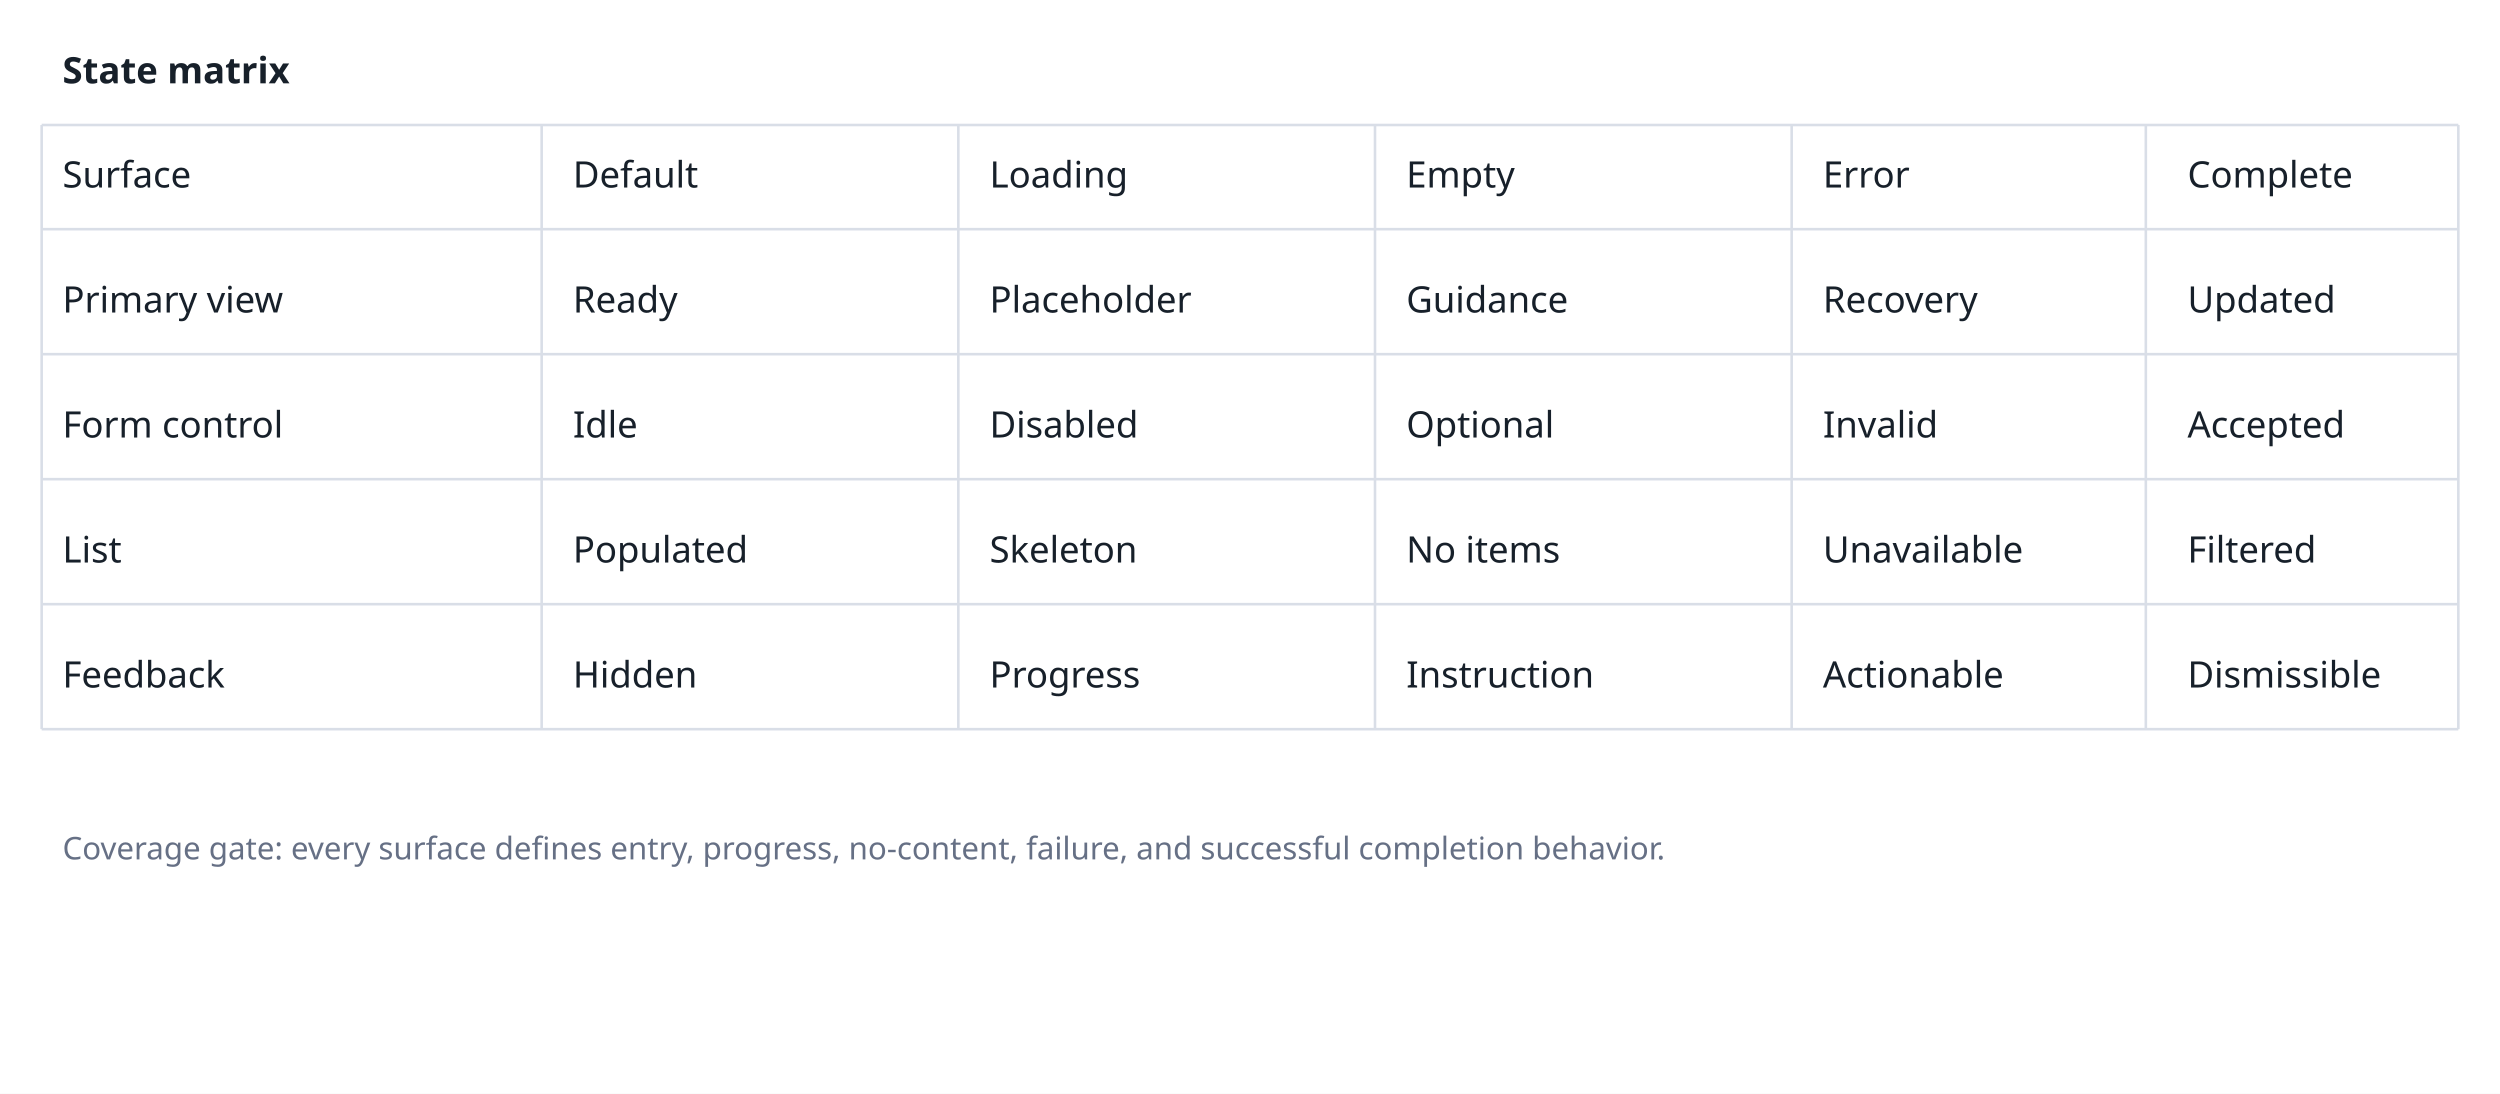
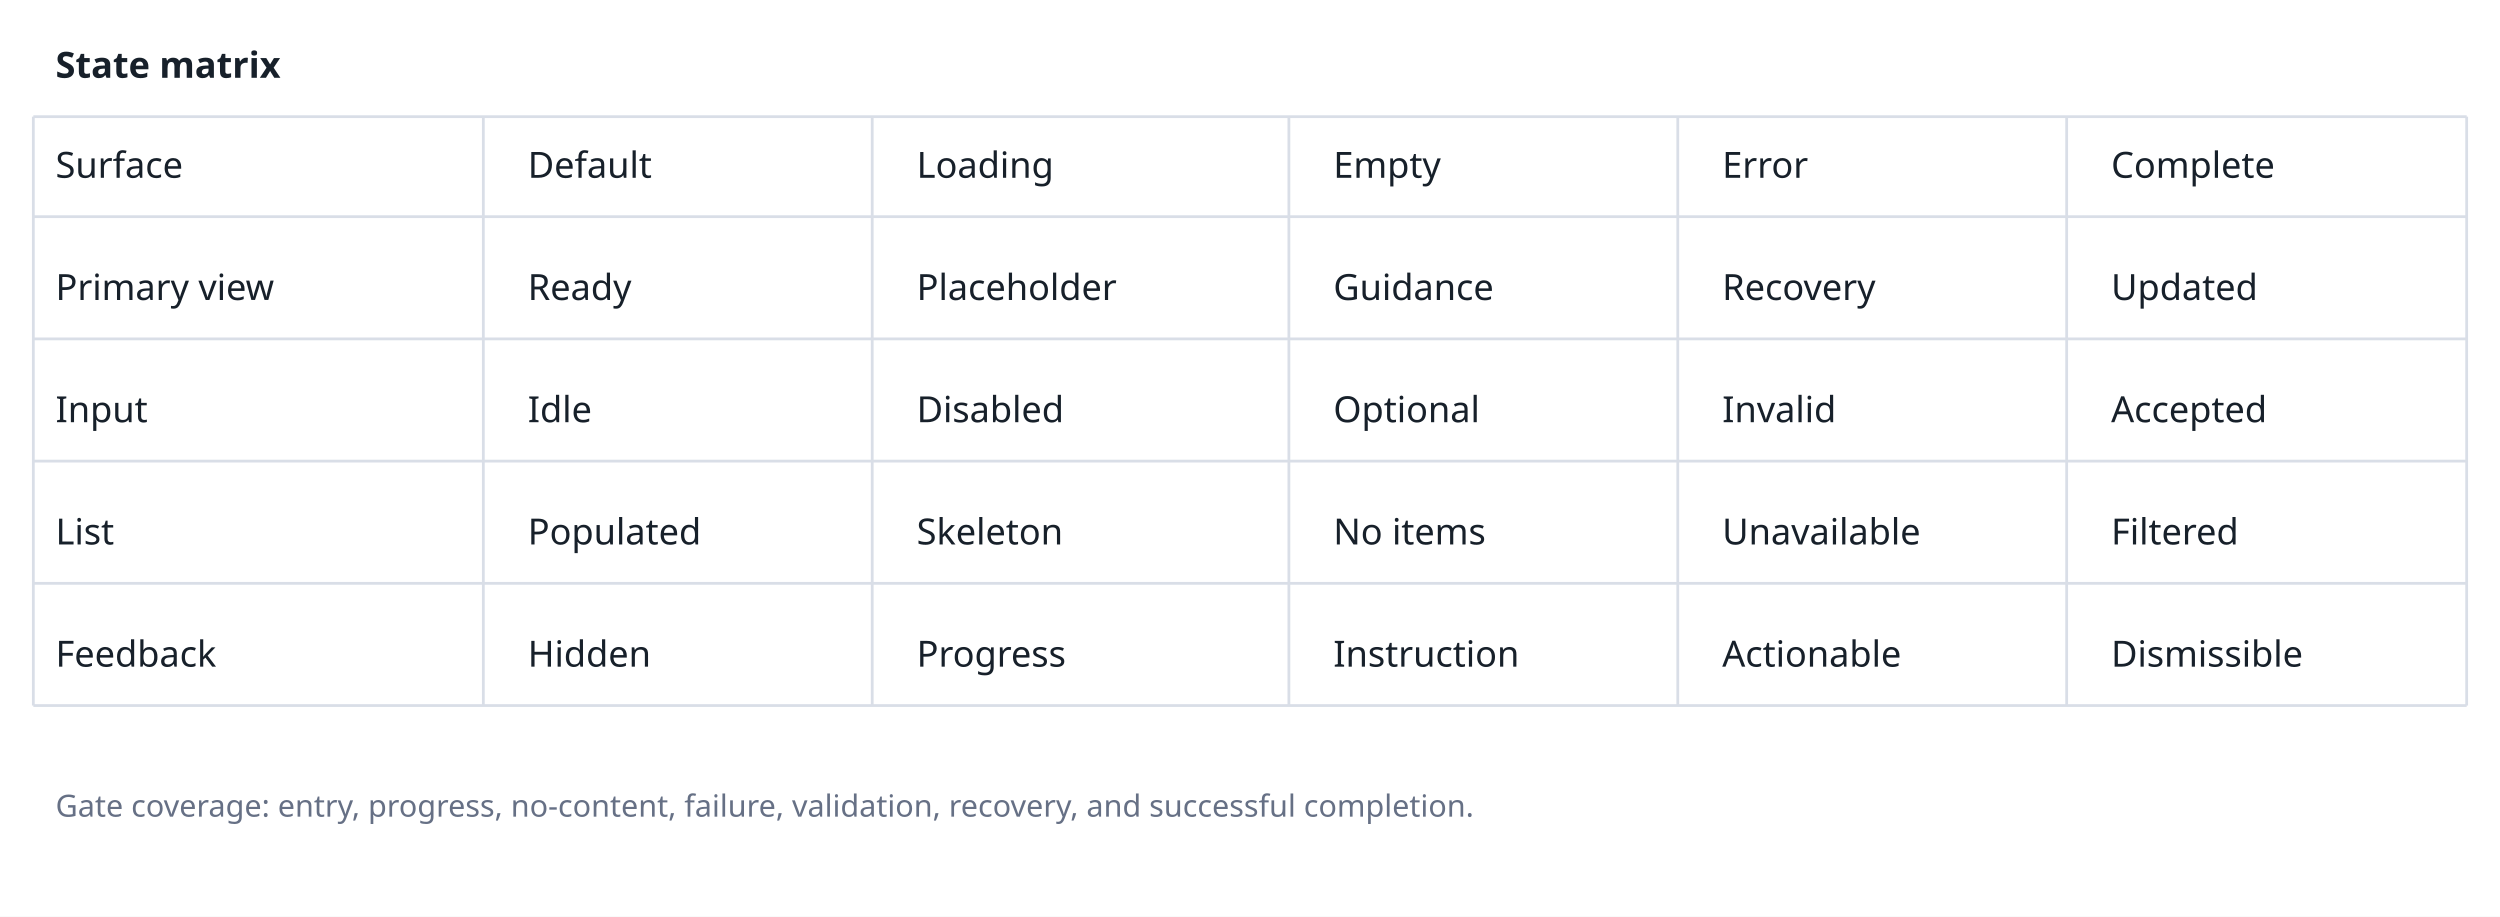
- <svg xmlns="http://www.w3.org/2000/svg" viewBox="0 0 960 420" role="img" aria-label="Interface state matrix">
-   <rect width="960" height="420" fill="#FFFFFF" />
-   <g font-family="sans-serif" font-size="14" fill="#17202A">
-     <text x="24" y="32" font-weight="700">State matrix</text>
-     <text x="24" y="72">Surface</text>
-     <text x="220" y="72">Default</text>
-     <text x="380" y="72">Loading</text>
-     <text x="540" y="72">Empty</text>
-     <text x="700" y="72">Error</text>
-     <text x="840" y="72">Complete</text>
-     <text x="24" y="120">Primary view</text>
-     <text x="220" y="120">Ready</text>
-     <text x="380" y="120">Placeholder</text>
-     <text x="540" y="120">Guidance</text>
-     <text x="700" y="120">Recovery</text>
-     <text x="840" y="120">Updated</text>
-     <text x="24" y="168">Form control</text>
-     <text x="220" y="168">Idle</text>
-     <text x="380" y="168">Disabled</text>
-     <text x="540" y="168">Optional</text>
-     <text x="700" y="168">Invalid</text>
-     <text x="840" y="168">Accepted</text>
-     <text x="24" y="216">List</text>
-     <text x="220" y="216">Populated</text>
-     <text x="380" y="216">Skeleton</text>
-     <text x="540" y="216">No items</text>
-     <text x="700" y="216">Unavailable</text>
-     <text x="840" y="216">Filtered</text>
-     <text x="24" y="264">Feedback</text>
-     <text x="220" y="264">Hidden</text>
-     <text x="380" y="264">Progress</text>
-     <text x="540" y="264">Instruction</text>
-     <text x="700" y="264">Actionable</text>
-     <text x="840" y="264">Dismissible</text>
+ <svg xmlns="http://www.w3.org/2000/svg" viewBox="0 0 900 330" role="img" aria-label="Generic interface state matrix">
+   <rect width="900" height="330" fill="#FFF" />
+   <g font-family="sans-serif" font-size="13" fill="#17202A">
+     <text x="20" y="28" font-weight="700">State matrix</text>
+     <text x="20" y="64">Surface</text>
+     <text x="190" y="64">Default</text>
+     <text x="330" y="64">Loading</text>
+     <text x="480" y="64">Empty</text>
+     <text x="620" y="64">Error</text>
+     <text x="760" y="64">Complete</text>
+     <text x="20" y="108">Primary view</text>
+     <text x="190" y="108">Ready</text>
+     <text x="330" y="108">Placeholder</text>
+     <text x="480" y="108">Guidance</text>
+     <text x="620" y="108">Recovery</text>
+     <text x="760" y="108">Updated</text>
+     <text x="20" y="152">Input</text>
+     <text x="190" y="152">Idle</text>
+     <text x="330" y="152">Disabled</text>
+     <text x="480" y="152">Optional</text>
+     <text x="620" y="152">Invalid</text>
+     <text x="760" y="152">Accepted</text>
+     <text x="20" y="196">List</text>
+     <text x="190" y="196">Populated</text>
+     <text x="330" y="196">Skeleton</text>
+     <text x="480" y="196">No items</text>
+     <text x="620" y="196">Unavailable</text>
+     <text x="760" y="196">Filtered</text>
+     <text x="20" y="240">Feedback</text>
+     <text x="190" y="240">Hidden</text>
+     <text x="330" y="240">Progress</text>
+     <text x="480" y="240">Instruction</text>
+     <text x="620" y="240">Actionable</text>
+     <text x="760" y="240">Dismissible</text>
  </g>
  <g stroke="#D9DEE7">
-     <path d="M16 48H944M16 88H944M16 136H944M16 184H944M16 232H944M16 280H944" />
-     <path d="M16 48V280M208 48V280M368 48V280M528 48V280M688 48V280M824 48V280M944 48V280" />
+     <path d="M12 42H888M12 78H888M12 122H888M12 166H888M12 210H888M12 254H888" />
+     <path d="M12 42V254M174 42V254M314 42V254M464 42V254M604 42V254M744 42V254M888 42V254" />
  </g>
-   <text x="24" y="330" font-family="sans-serif" font-size="12" fill="#667085">Coverage gate: every surface defines entry, progress, no-content, failure, and successful completion behavior.</text>
+   <text x="20" y="294" font-family="sans-serif" font-size="11" fill="#667085">Gate coverage: entry, progress, no-content, failure, validation, recovery, and successful completion.</text>
</svg>
